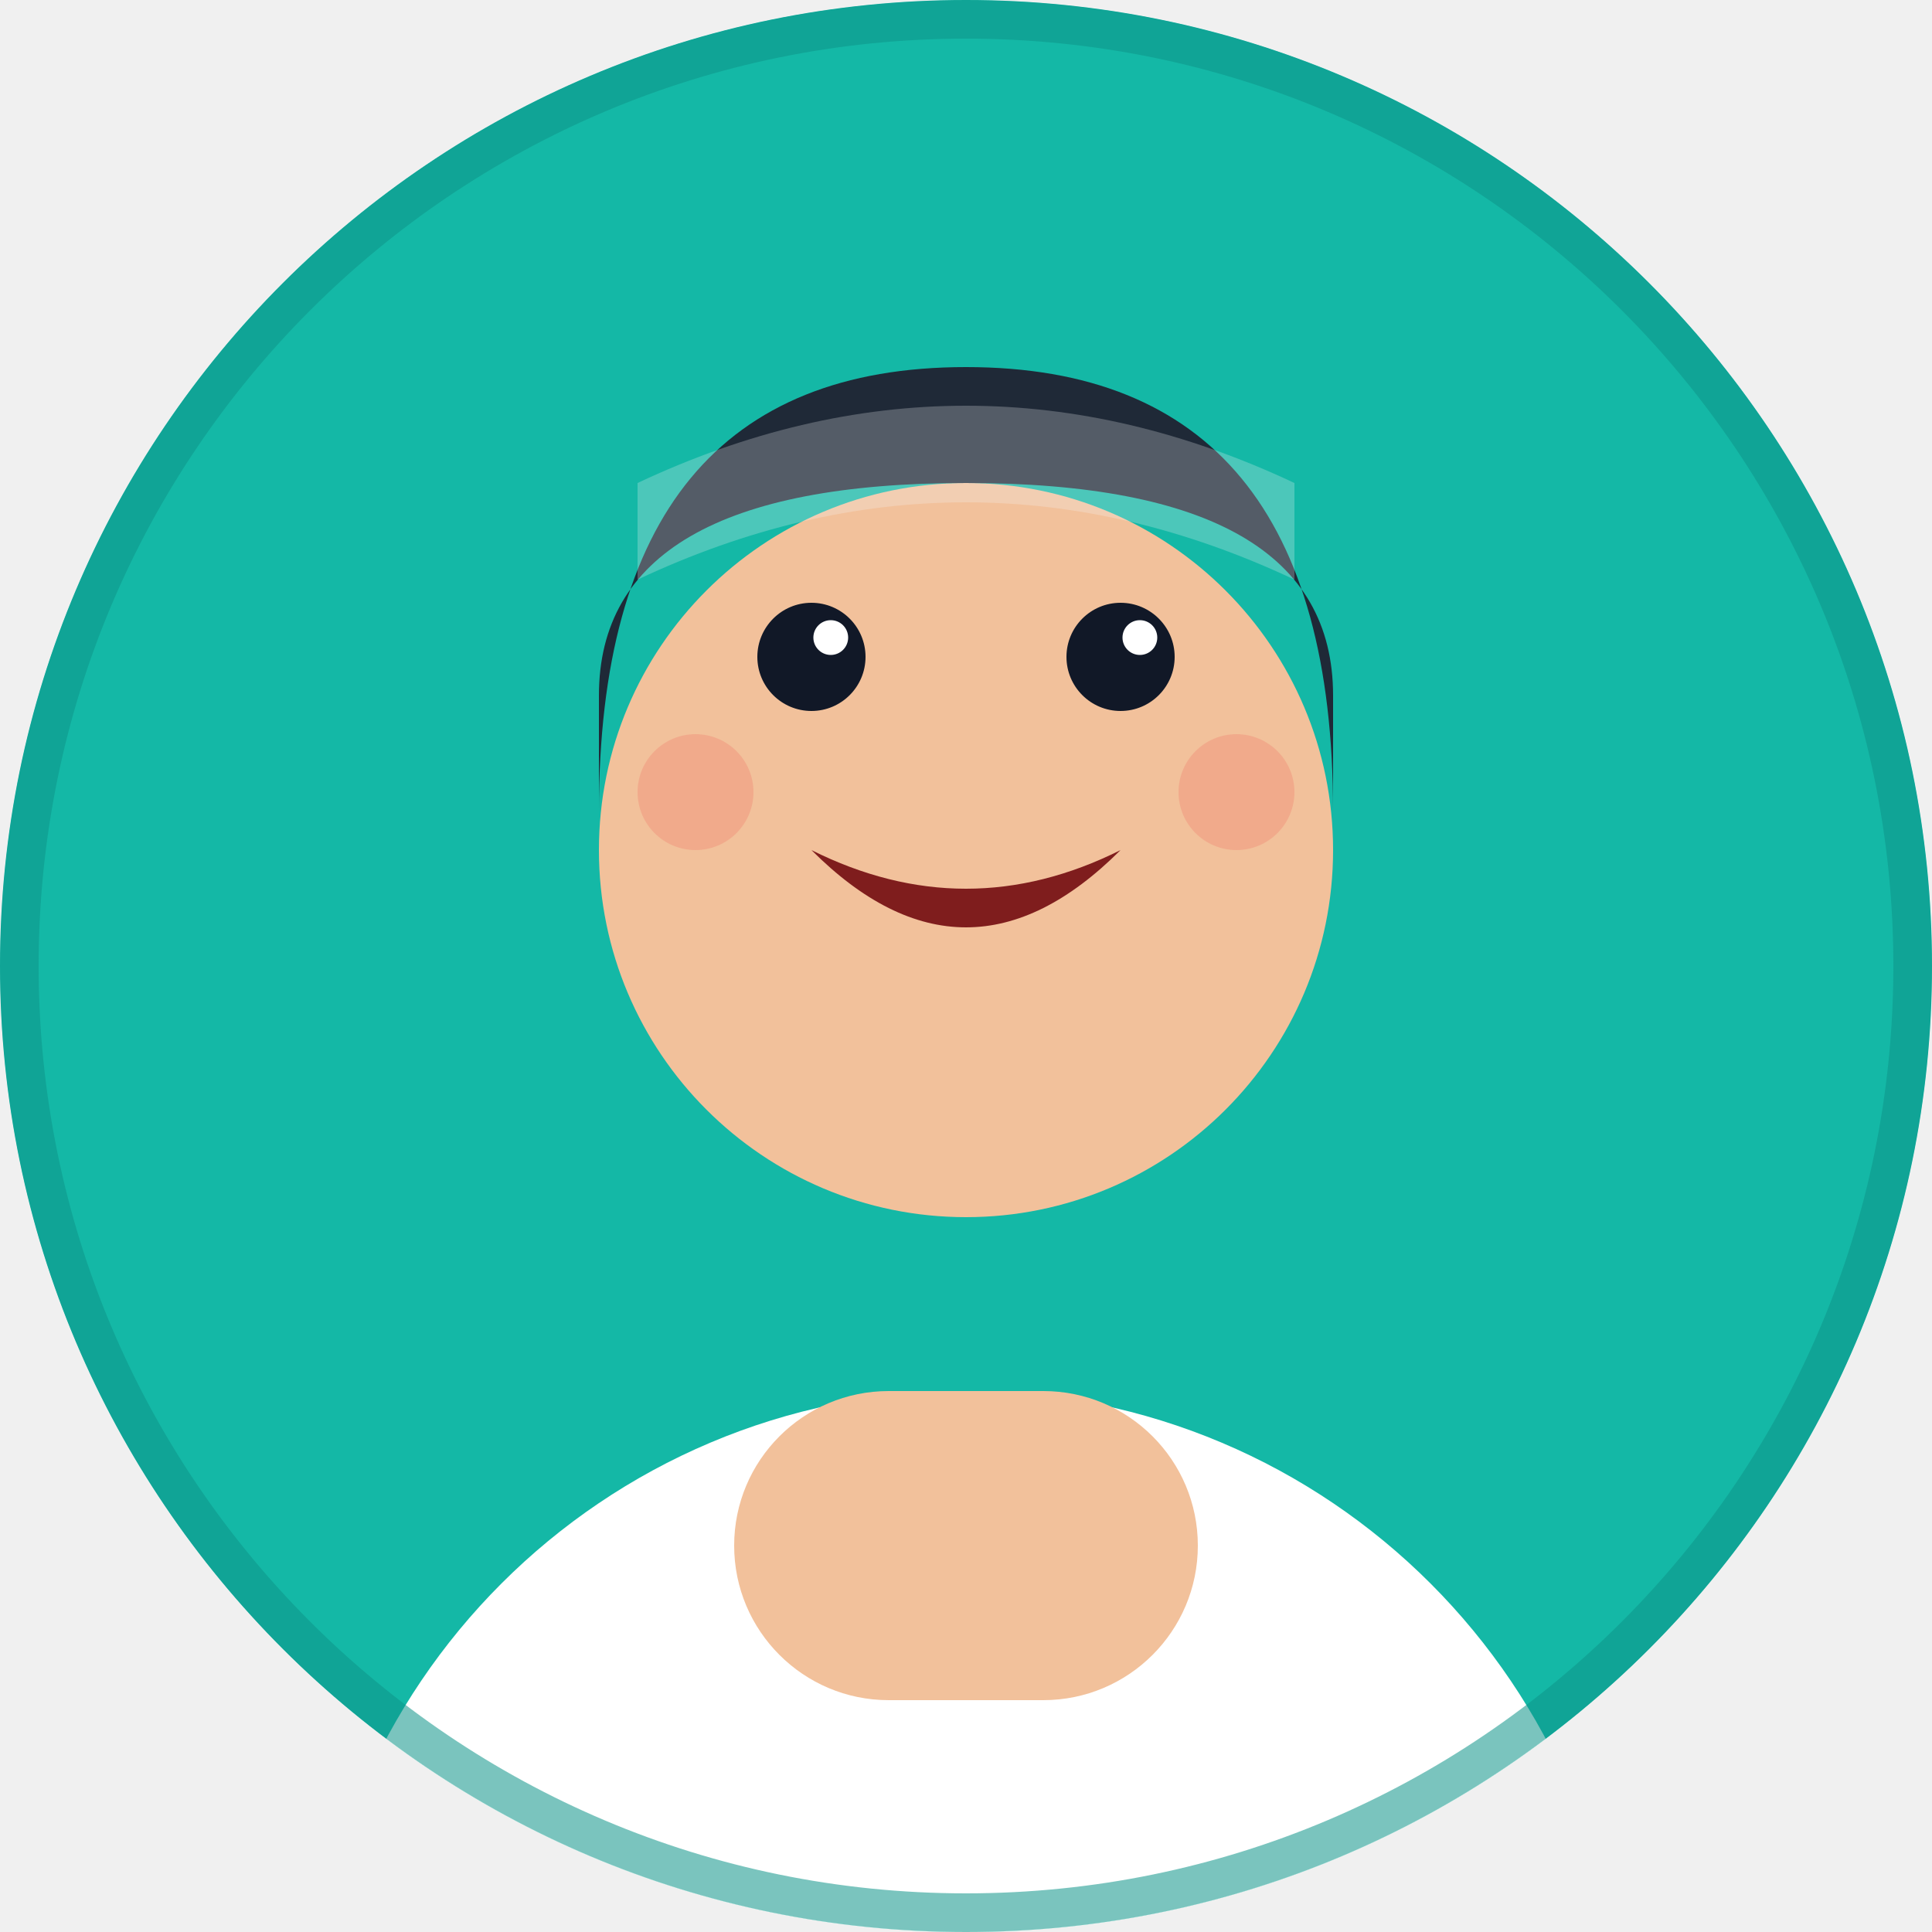
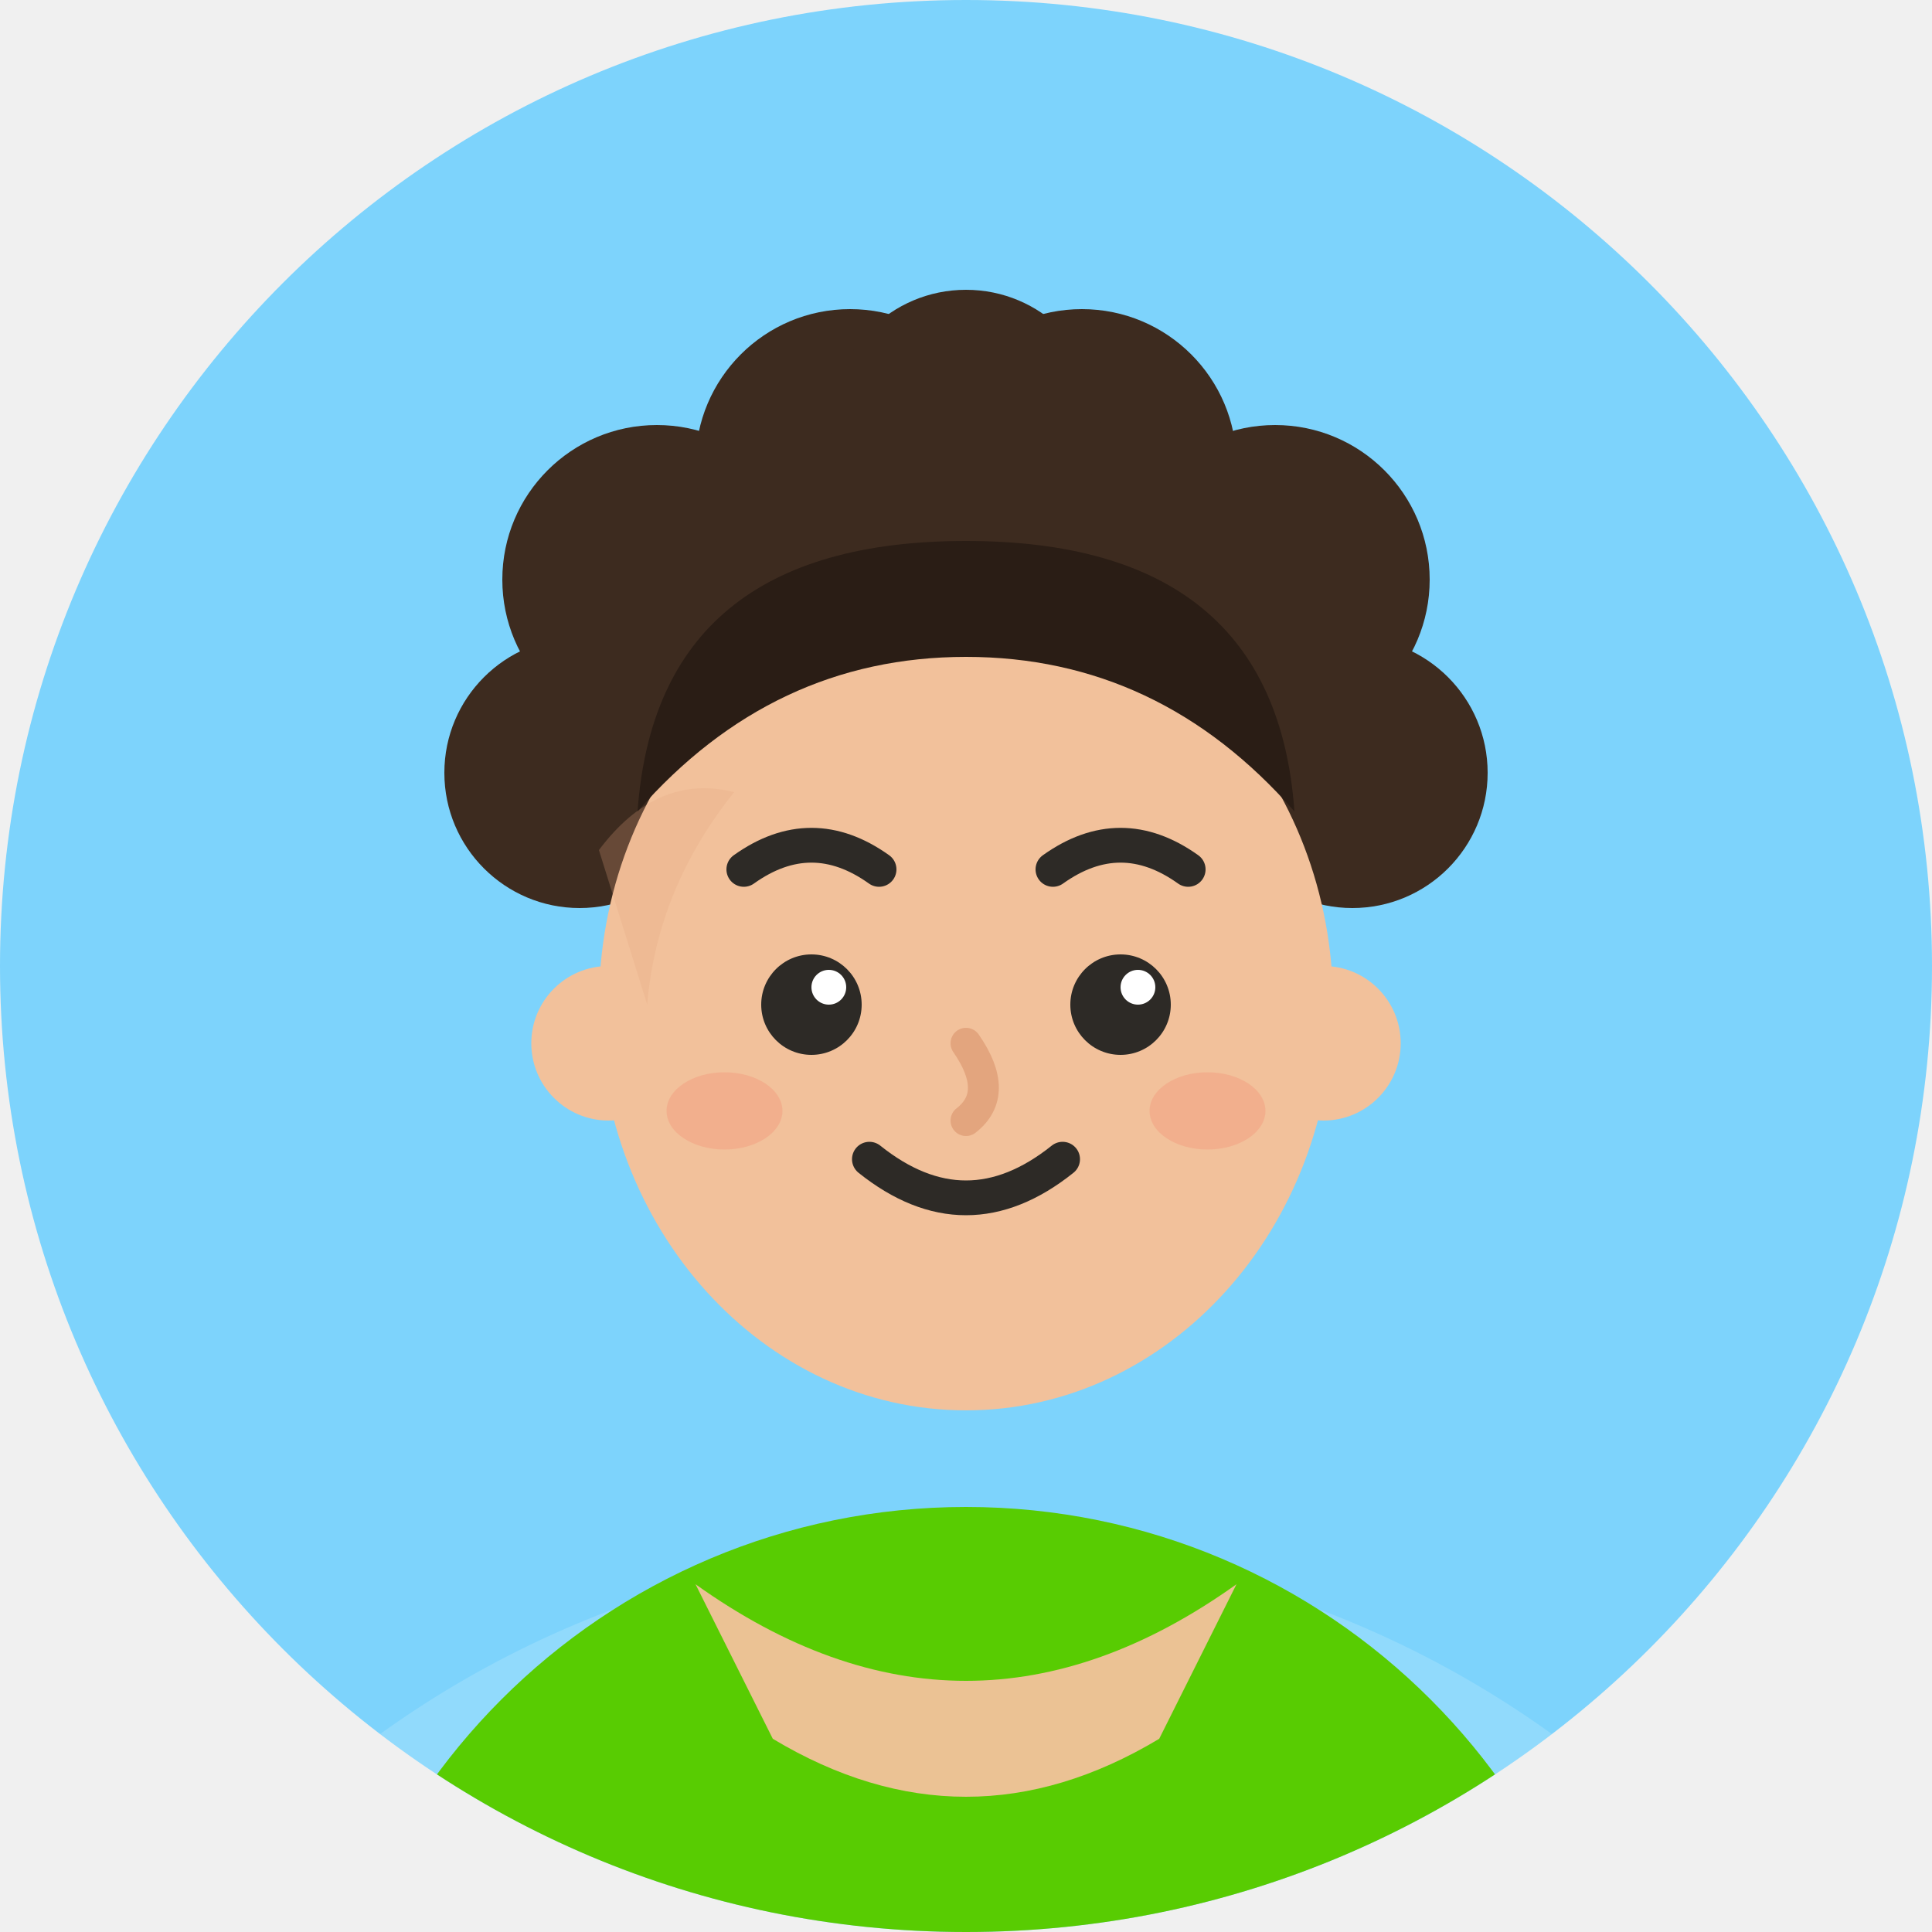
<svg xmlns="http://www.w3.org/2000/svg" viewBox="0 0 100 100" role="img" aria-label="Renance avatar 31">
  <defs>
-     <clipPath id="c31">
+     <clipPath id="c">
      <circle cx="50" cy="50" r="50" />
    </clipPath>
  </defs>
-   <g clip-path="url(#c31)">
-     <circle cx="50" cy="50" r="50" fill="#14B8A6" />
-     <circle cx="50" cy="106" r="34" fill="#FFFFFF" />
-     <rect x="38" y="72" width="24" height="16" rx="8" fill="#F2C19B" />
-     <circle cx="50" cy="44" r="19" fill="#F2C19B" />
-     <path d="M31 42 Q31 19 50 19 Q69 19 69 42 L69 36 Q69 25 50 25 Q31 25 31 36 Z" fill="#1F2937" />
-     <path d="M33 30 Q50 22 67 30 L67 25 Q50 17 33 25 Z" fill="#F3F4F6" opacity="0.25" />
-     <circle cx="42" cy="34" r="2.8" fill="#111827" />
-     <circle cx="58" cy="34" r="2.8" fill="#111827" />
-     <circle cx="43" cy="33" r="0.9" fill="#fff" />
-     <circle cx="59" cy="33" r="0.9" fill="#fff" />
-     <circle cx="36" cy="41" r="3" fill="#EF4444" opacity="0.18" />
-     <circle cx="64" cy="41" r="3" fill="#EF4444" opacity="0.18" />
-     <path d="M42 44 Q50 52 58 44 Q50 48 42 44 Z" fill="#7F1D1D" />
-     <circle cx="50" cy="50" r="49" fill="none" stroke="#0D9488" stroke-width="2" opacity="0.55" />
+   <g clip-path="url(#c)">
+     <rect width="100" height="100" fill="#7DD3FC" />
+     <circle cx="50" cy="132" r="52" fill="white" opacity="0.16" />
+     <circle cx="50" cy="112" r="34" fill="#58CC02" />
+     <path d="M36 82 q14 10 28 0 l-4 8 q-10 6 -20 0 Z" fill="#F2C19B" opacity="0.95" />
+     <circle cx="34" cy="30" r="8" fill="#3D2B1F" />
+     <circle cx="44" cy="24" r="8" fill="#3D2B1F" />
+     <circle cx="56" cy="24" r="8" fill="#3D2B1F" />
+     <circle cx="66" cy="30" r="8" fill="#3D2B1F" />
+     <circle cx="30" cy="40" r="7" fill="#3D2B1F" />
+     <circle cx="70" cy="40" r="7" fill="#3D2B1F" />
+     <circle cx="50" cy="22" r="7" fill="#3D2B1F" />
+     <circle cx="31.5" cy="54" r="4" fill="#F2C19B" />
+     <circle cx="68.5" cy="54" r="4" fill="#F2C19B" />
+     <ellipse cx="50" cy="52" rx="19" ry="21" fill="#F2C19B" />
+     <path d="M31 44 Q34 40 38 41 Q34 46 33.5 52 Z" fill="#E3A57E" opacity="0.25" />
+     <ellipse cx="37.5" cy="57.5" rx="3" ry="2" fill="#F1876D" opacity="0.30" />
+     <ellipse cx="62.5" cy="57.5" rx="3" ry="2" fill="#F1876D" opacity="0.30" />
+     <circle cx="42" cy="52" r="2.6" fill="#2D2A26" />
+     <circle cx="58" cy="52" r="2.6" fill="#2D2A26" />
+     <circle cx="42.9" cy="51.1" r="0.9" fill="white" />
+     <circle cx="58.9" cy="51.1" r="0.9" fill="white" />
+     <path d="M38.5 45 q3.5 -2.5 7 0" stroke="#2D2A26" stroke-width="1.8" fill="none" stroke-linecap="round" />
+     <path d="M54.5 45 q3.5 -2.5 7 0" stroke="#2D2A26" stroke-width="1.8" fill="none" stroke-linecap="round" />
+     <path d="M50 54 q1.8 2.6 0 4" stroke="#E3A57E" stroke-width="1.6" fill="none" stroke-linecap="round" />
+     <path d="M45 60 q5 4 10 0" stroke="#2D2A26" stroke-width="1.8" fill="none" stroke-linecap="round" />
+     <path d="M33 42 Q34 28 50 28 Q66 28 67 42 Q60 34 50 34 Q40 34 33 42 Z" fill="#2A1D15" />
  </g>
</svg>
